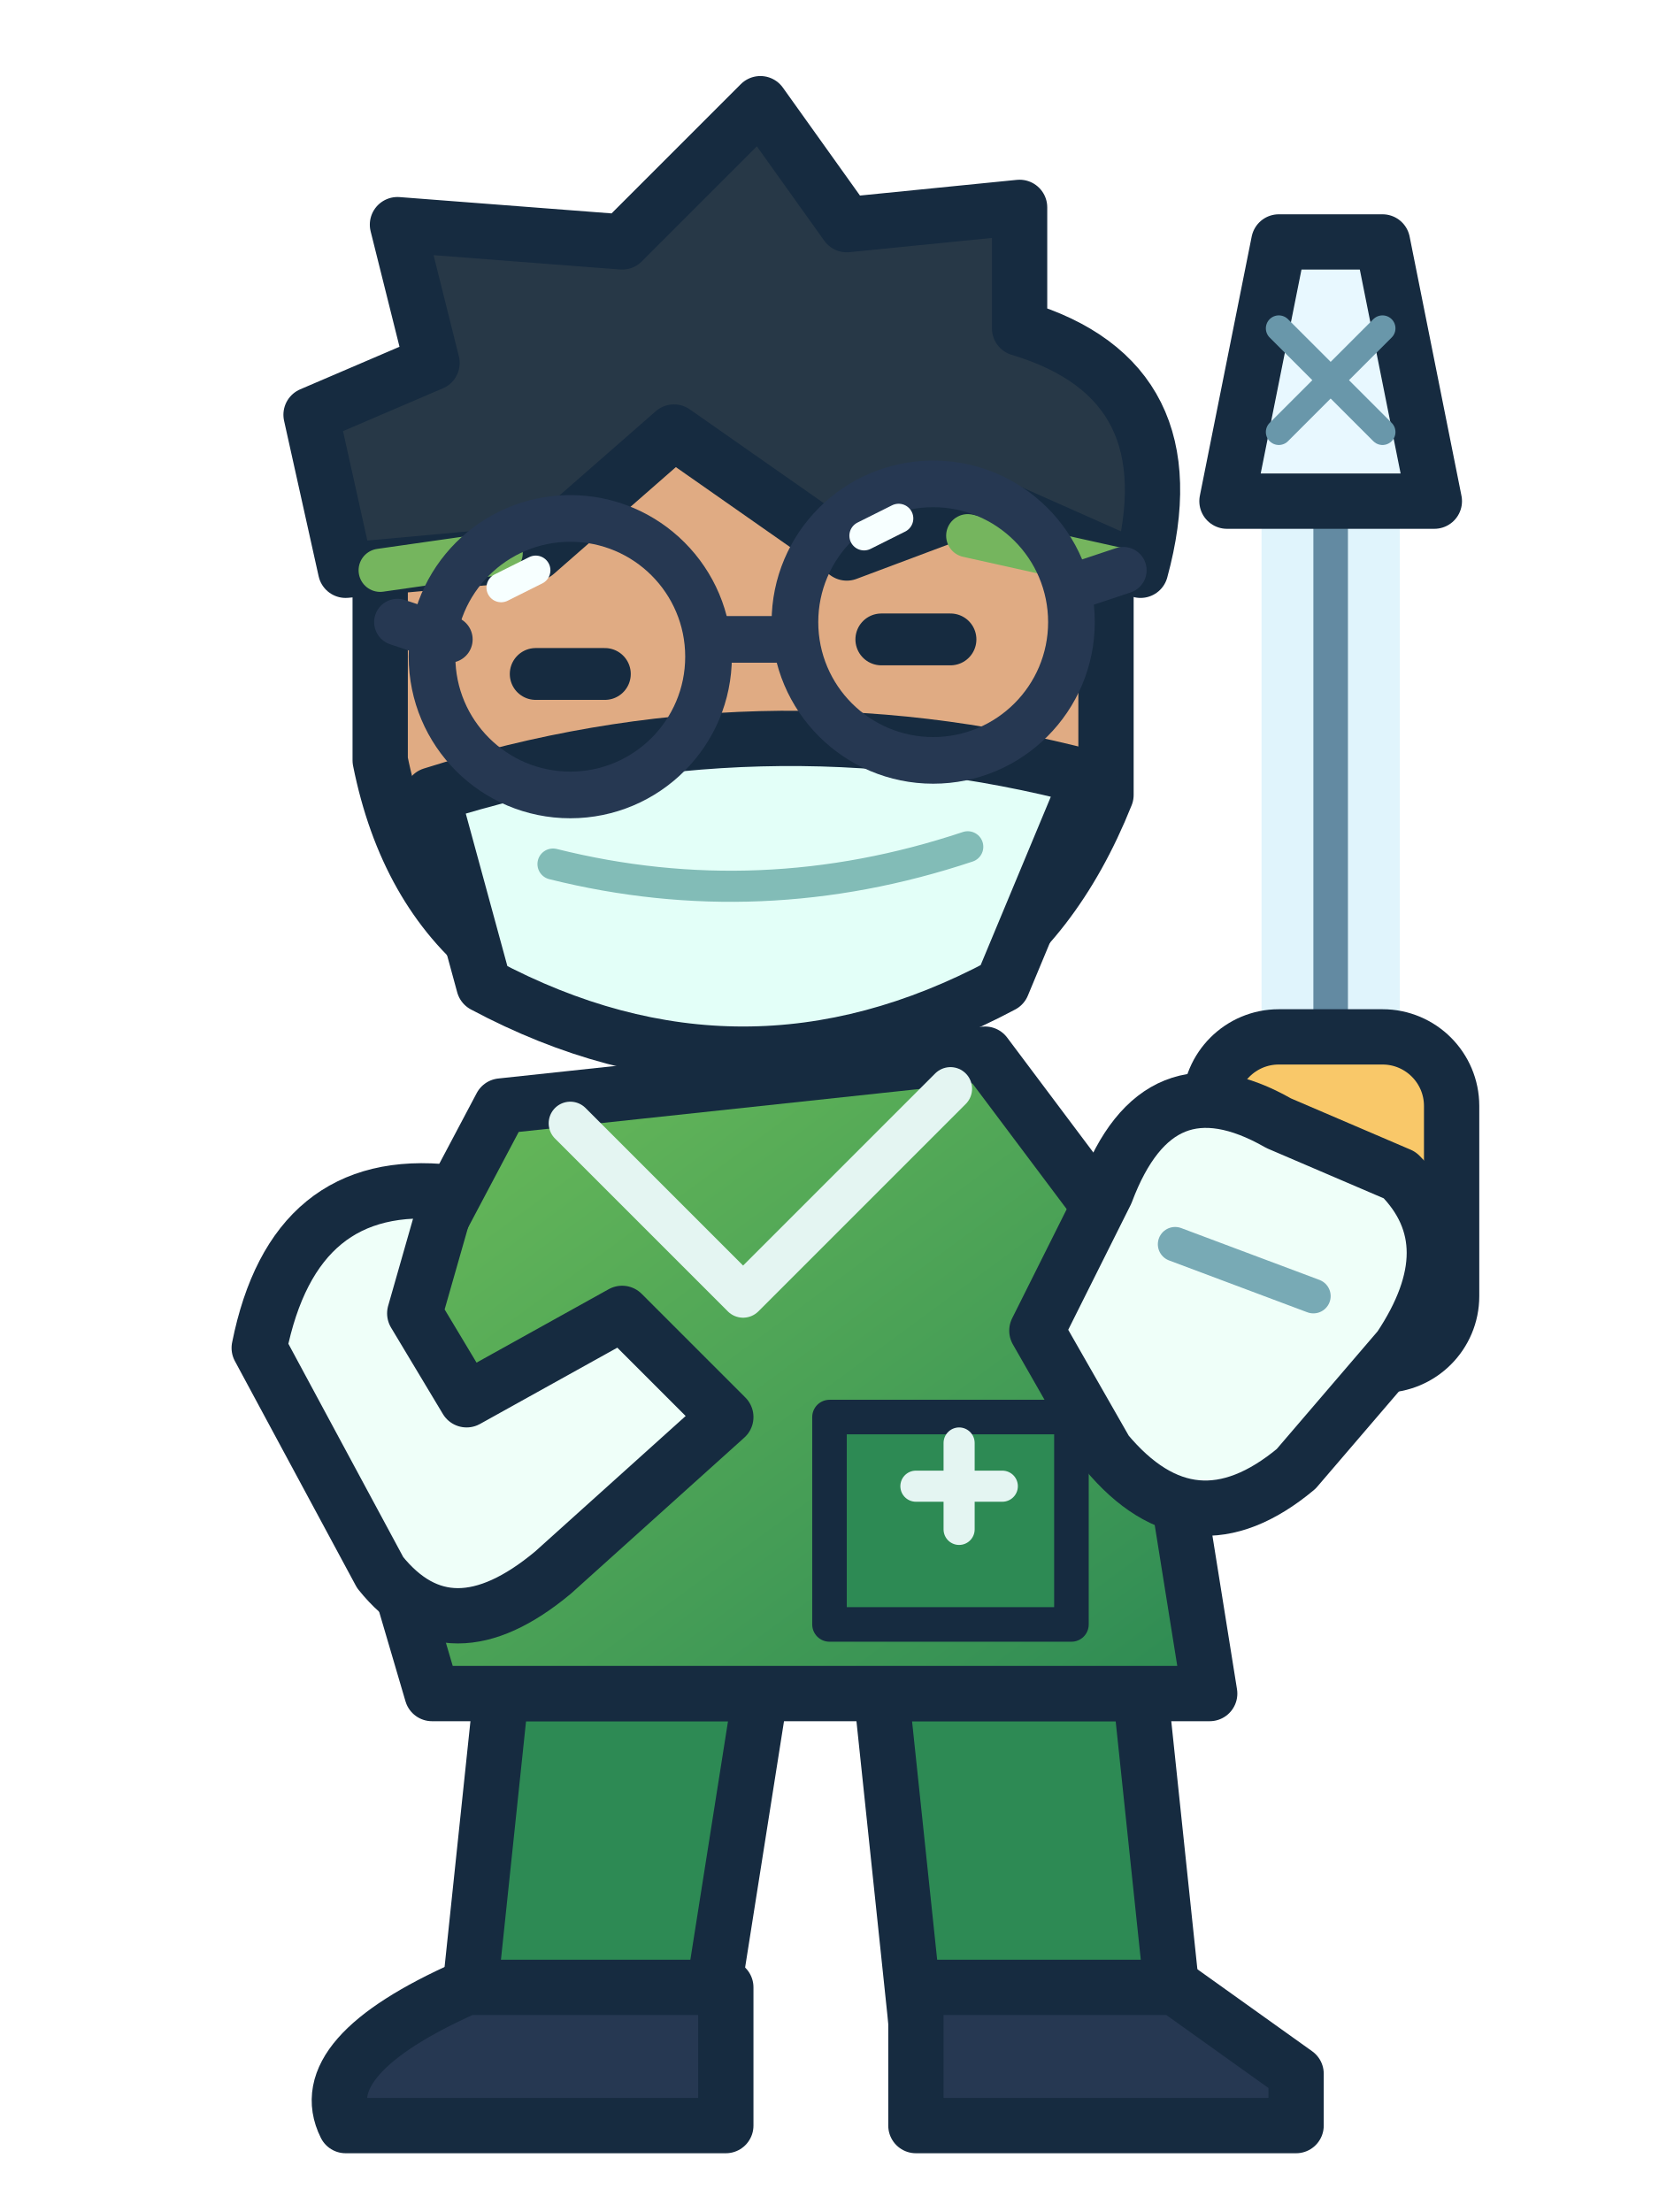
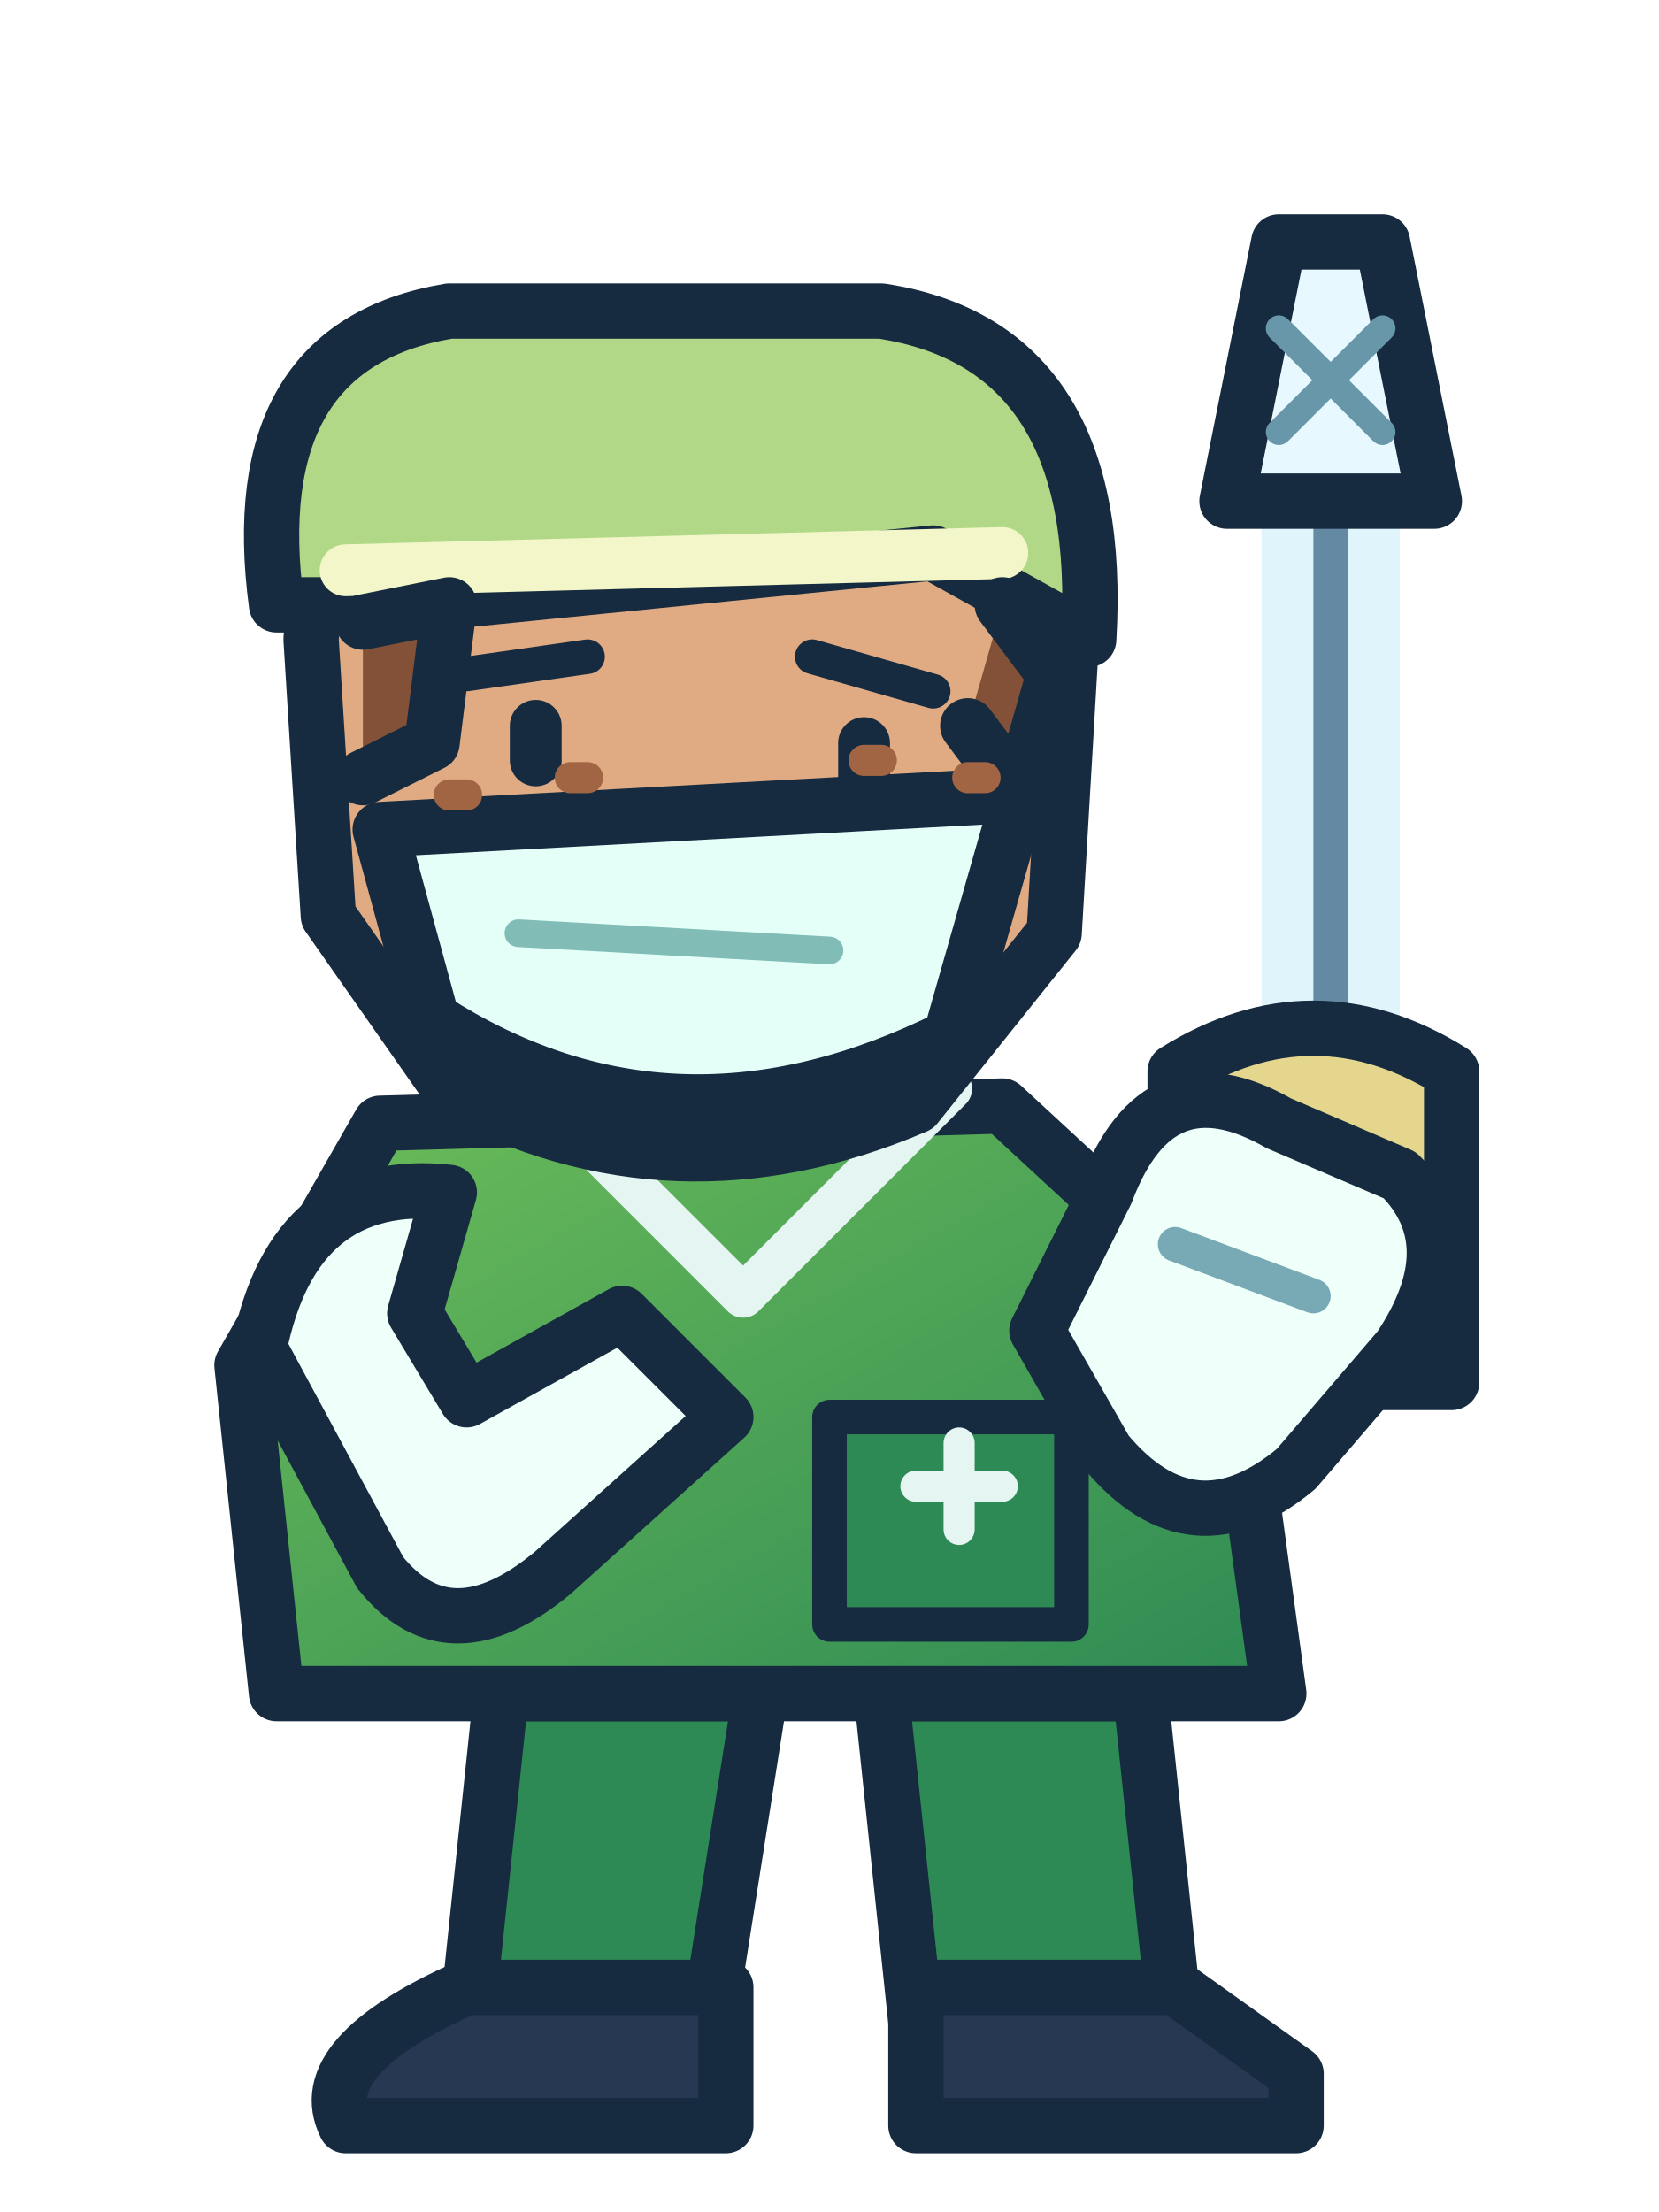
<svg xmlns="http://www.w3.org/2000/svg" width="96" height="128" viewBox="0 0 96 128" role="img" aria-labelledby="alex-title alex-desc">
  <defs>
    <linearGradient id="alex-scrubs" x1="0" y1="0" x2="1" y2="1">
      <stop stop-color="#6dbd59" />
      <stop offset="1" stop-color="#2d8a54" />
    </linearGradient>
  </defs>
  <g stroke="#162b40" stroke-width="3.2" stroke-linejoin="round" stroke-linecap="round">
    <g id="alex-legs">
      <path d="M29 98H44L41 117H27ZM51 98H66L68 117H53Z" fill="#2d8a54" />
      <path d="M27 115H42V123H20Q18 119 27 115ZM53 115H68L75 120V123H53Z" fill="#263852" />
    </g>
    <g id="alex-torso">
-       <path d="M29 64L57 61L66 73L70 98H25L20 81Z" fill="url(#alex-scrubs)" />
+       <path d="M22 65L58 64L71 76L74 98H16L14 79Z" fill="url(#alex-scrubs)" />
      <path d="M33 65L43 75L55 63" fill="none" stroke="#e4f5f2" stroke-width="2.5" />
      <path d="M48 82H62V94H48Z" fill="#2d8a54" stroke-width="2" />
      <path d="M53 86h5m-2.5-2.5v5" stroke="#e4f5f2" stroke-width="1.8" />
    </g>
    <g id="alex-tool">
      <path d="M77 69V29" stroke="#e0f4fc" stroke-width="8" />
      <path d="M77 61V30" stroke="#638aa2" stroke-width="2" />
      <path d="M71 29h12l-3-15h-6z" fill="#e8f8ff" />
      <path d="m74 19 6 6m-6 0 6-6" stroke="#6997aa" stroke-width="1.5" />
-       <rect x="70" y="60" width="14" height="19" rx="4" fill="#f9c869" />
+       <path d="M68 62Q76 57 84 62V80H68Z" fill="#e5d68e" />
    </g>
    <g id="alex-hands">
      <path d="M26 69Q17 68 15 78L22 91Q26 96 32 91L42 82L36 76L27 81L24 76Z" fill="#effff9" />
      <path d="M64 69Q67 61 74 65L81 68Q85 72 81 78L75 85Q69 90 64 84L60 77Z" fill="#effff9" />
      <path d="M68 72l8 3" stroke="#78aab5" stroke-width="2" />
    </g>
-     <g id="alex-head">
-       <path d="M22 31Q24 16 41 15Q60 14 64 31L64 46Q58 61 42 60Q25 59 22 44Z" fill="#e0ab83" />
-       <path d="M20 33L18 24L25 21L23 13L36 14L44 6L49 13L59 12L59 19Q69 22 66 33L57 29L49 32L39 25L31 32Z" fill="#273847" />
-       <path d="M22 33L29 32M56 31L65 33" fill="none" stroke="#75b55e" stroke-width="2.5" />
-       <path d="M25 46Q44 40 63 45L58 57Q43 65 28 57Z" fill="#e3fff8" />
-       <path d="M32 50Q44 53 56 49" fill="none" stroke="#82bcb7" stroke-width="1.8" />
-       <path d="M31 39h4m16-2h4" fill="none" stroke-width="3" />
-       <g fill="none" stroke="#263852" stroke-width="2.7">
-         <circle cx="33" cy="38" r="8" />
-         <circle cx="54" cy="36" r="8" />
-         <path d="M41 37h5M23 36l3 1m36-3 3-1" />
-       </g>
-       <path d="M29 34l2-1m19-2 2-1" stroke="#f7ffff" stroke-width="1.7" />
+     <g id="alex-head" transform="translate(-2 0)">
+       <path d="M20 37Q21 21 41 22Q60 21 64 37L63 54L55 64Q41 70 28 63L21 53Z" fill="#e0ab83" />
+       <path d="M18 35Q16 20 28 18L53 18Q66 20 65 37L56 32L26 35Z" fill="#b0d886" />
+       <path d="M22 33L60 32" stroke="#f2f6c8" stroke-width="3" />
+       <path d="M23 36L28 35L27 43L23 45M60 35L63 39L61 46L58 42" fill="#835137" />
+       <path d="M24 48L61 46L57 60Q41 68 27 59Z" fill="#e3fff8" />
+       <path d="M32 54l18 1" stroke="#82bcb7" stroke-width="1.6" />
+       <path d="M29 39l7-1m13 0 7 2" fill="none" stroke-width="2" />
+       <path d="M33 42v2m19-1v2" stroke-width="3" />
+       <path d="M28 46h1m6-1h1m16-1h1m5 1h1" stroke="#a16543" stroke-width="1.8" />
    </g>
  </g>
</svg>
